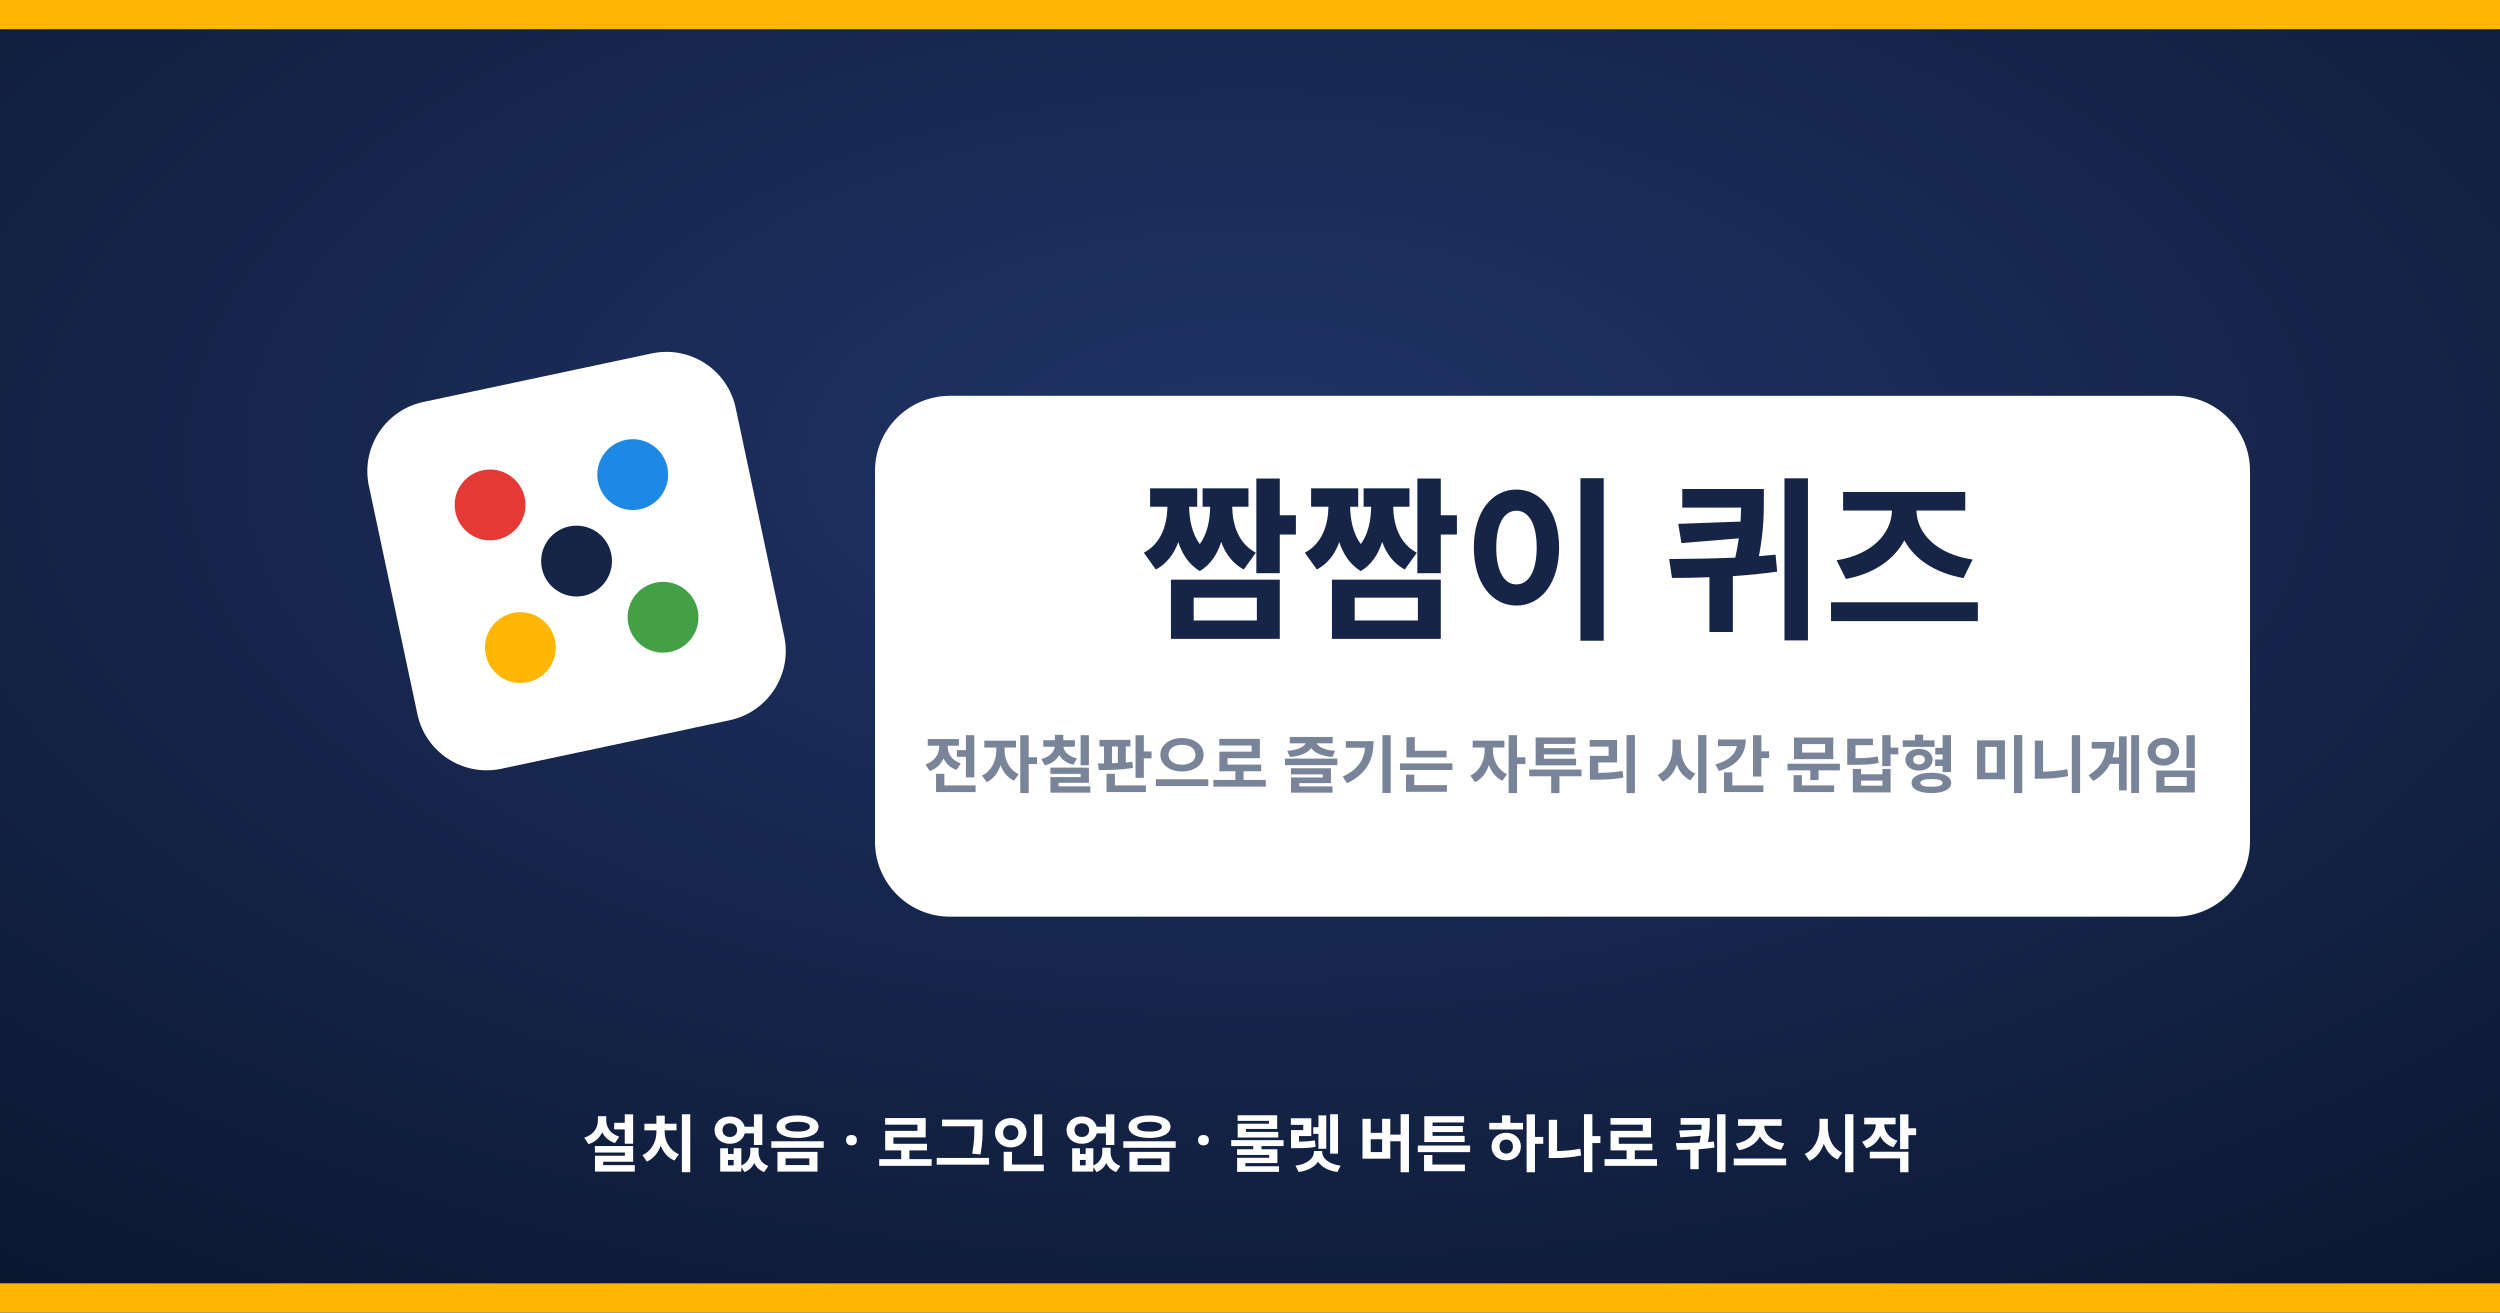
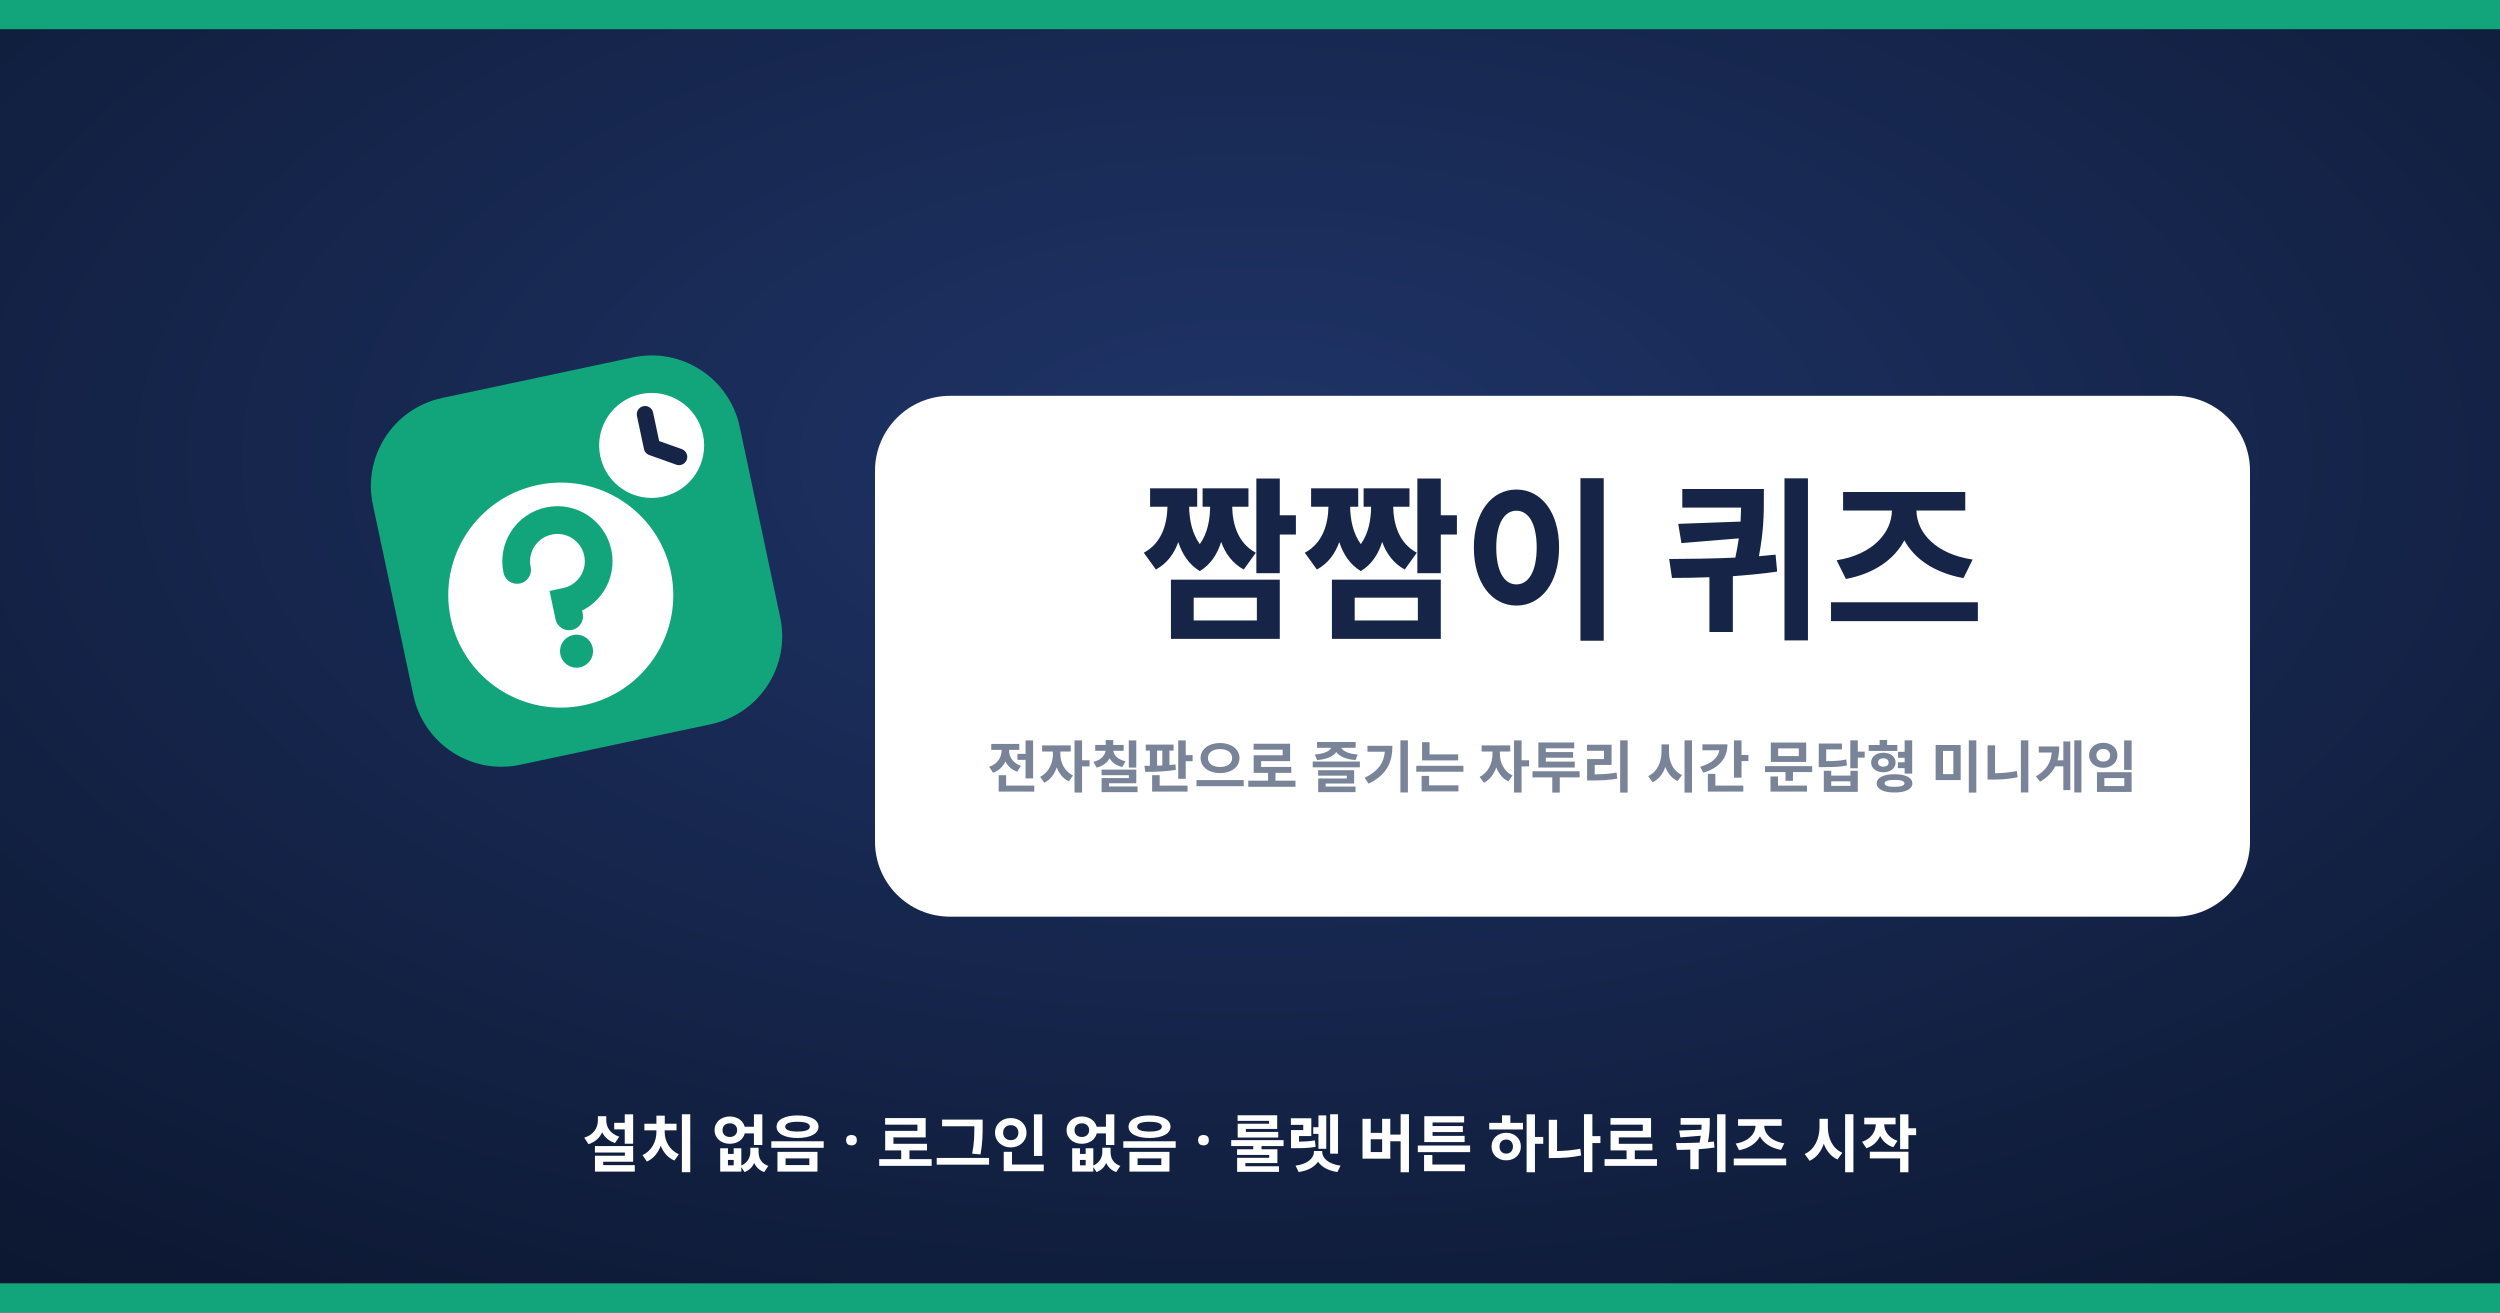
<svg xmlns="http://www.w3.org/2000/svg" viewBox="0 0 1200 630" width="1200" height="630">
  <defs>
-     <radialGradient id="navy" cx="50%" cy="35%" r="80%">
+     <radialGradient id="bg" cx="50%" cy="35%" r="80%">
      <stop offset="0%" stop-color="#1F3468" />
      <stop offset="100%" stop-color="#0C1730" />
    </radialGradient>
  </defs>
-   <rect width="1200" height="630" fill="url(#navy)" />
-   <rect x="0" y="0" width="1200" height="14" fill="#FFB703" />
-   <rect x="0" y="616" width="1200" height="14" fill="#FFB703" />
+   <rect width="1200" height="630" fill="url(#bg)" />
+   <rect x="0" y="0" width="1200" height="14" fill="#12A57C" />
+   <rect x="0" y="616" width="1200" height="14" fill="#12A57C" />
  <g transform="translate(170,200) rotate(-12)">
-     <rect width="180" height="180" rx="34" fill="#FFFFFF" />
-     <circle cx="55" cy="55" r="17" fill="#E53935" />
-     <circle cx="125" cy="55" r="17" fill="#1E88E5" />
-     <circle cx="90" cy="90" r="17" fill="#152447" />
-     <circle cx="55" cy="125" r="17" fill="#FFB703" />
-     <circle cx="125" cy="125" r="17" fill="#43A047" />
+     <svg x="0" y="0" width="180" height="180" viewBox="0 0 100 100">
+       <rect width="100" height="100" rx="24" fill="#12A57C" />
+       <circle cx="44" cy="58" r="30" fill="#FFFFFF" />
+       <path d="M34 49 A11 11 0 1 1 45 60 L45 64" fill="none" stroke="#12A57C" stroke-width="7.4" stroke-linecap="round" />
+       <circle cx="45" cy="73.5" r="4.4" fill="#12A57C" />
+       <circle cx="76" cy="24" r="14" fill="#FFFFFF" />
+       <path d="M76 15.5 V24.5 L82.5 28.5" fill="none" stroke="#152447" stroke-width="4.4" stroke-linecap="round" stroke-linejoin="round" />
+     </svg>
  </g>
  <rect x="420" y="190" width="660" height="250" rx="36" fill="#FFFFFF" />
-   <text x="750" y="300" text-anchor="middle" font-family="sans-serif" font-size="84" font-weight="900" fill="#152447">짬짬이 퀴즈</text>
-   <text x="750" y="378" text-anchor="middle" font-family="sans-serif" font-size="30" font-weight="700" fill="#7A8499">전자칠판으로 즐기는 자투리 시간 문답형 미니게임</text>
-   <text x="600" y="560" text-anchor="middle" font-family="sans-serif" font-size="30" font-weight="700" fill="#FFFFFF">설치 없음 · 로그인 없음 · 룰렛 버튼 하나로 퀴즈 시작</text>
+   <text x="750" y="300" text-anchor="middle" font-family="Pretendard, sans-serif" font-size="84" font-weight="900" fill="#152447">짬짬이 퀴즈</text>
+   <text x="750" y="378" text-anchor="middle" font-family="Pretendard, sans-serif" font-size="27" font-weight="700" fill="#7A8499">전자칠판으로 즐기는 자투리 시간 문답형 미니게임</text>
+   <text x="600" y="560" text-anchor="middle" font-family="Pretendard, sans-serif" font-size="30" font-weight="700" fill="#FFFFFF">설치 없음 · 로그인 없음 · 룰렛 버튼 하나로 퀴즈 시작</text>
</svg>
